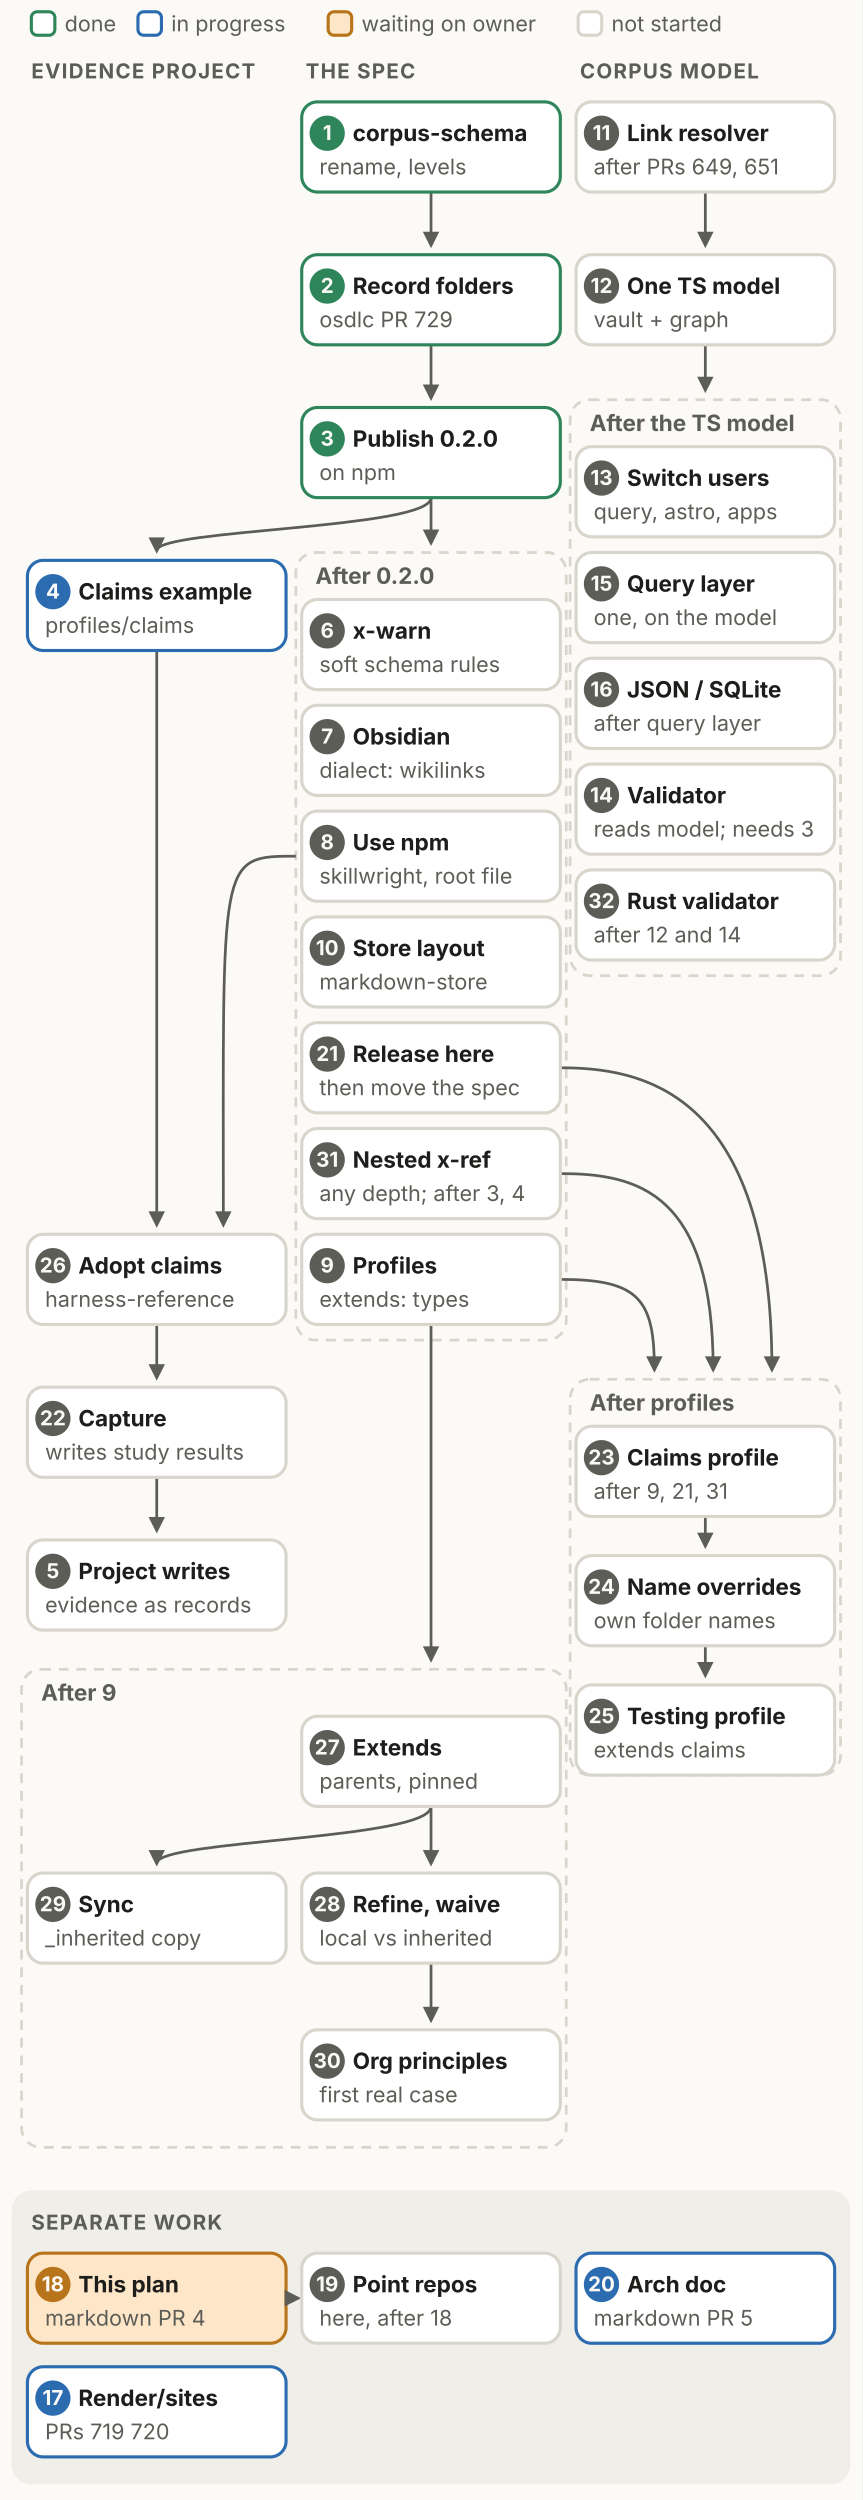
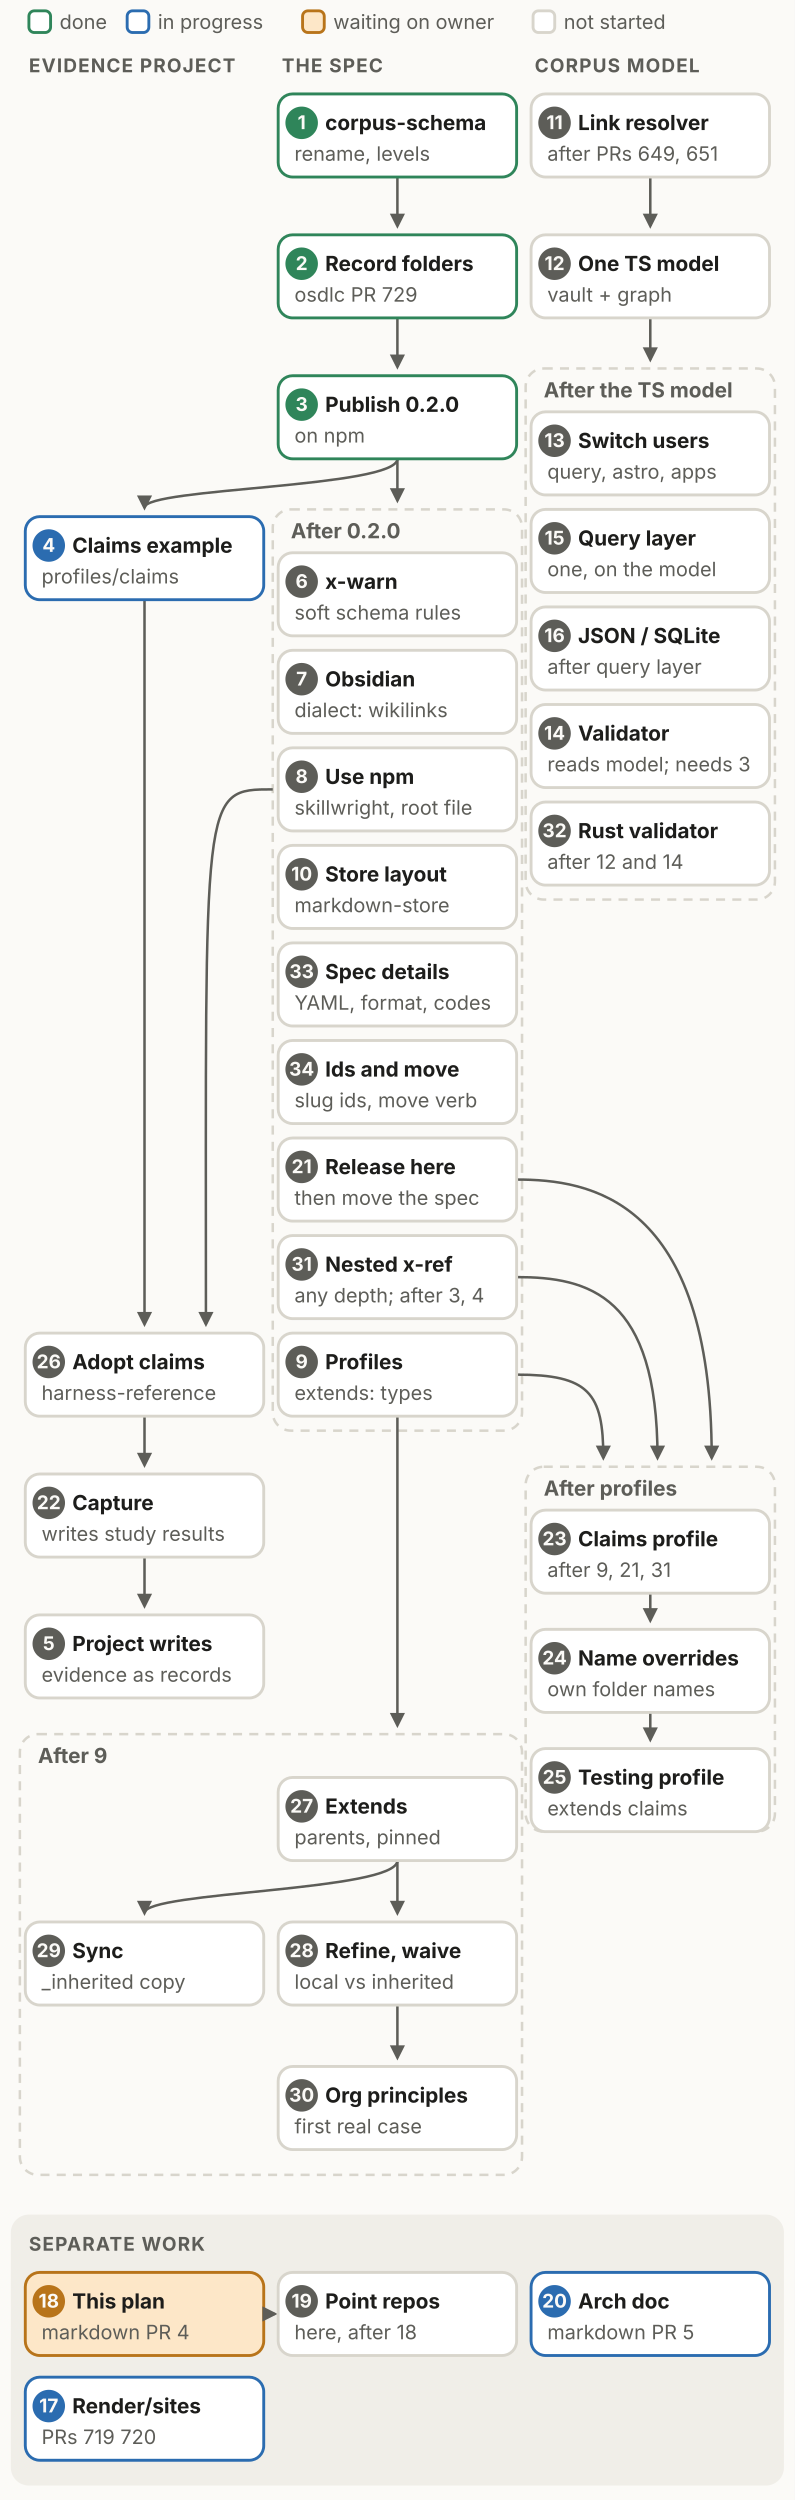
- <svg xmlns="http://www.w3.org/2000/svg" viewBox="0 0 440 1276" width="880" font-family="system-ui, -apple-system, Segoe UI, sans-serif" role="img" aria-label="The task graph, with status and what must come first">
+ <svg xmlns="http://www.w3.org/2000/svg" viewBox="0 0 440 1384" width="880" font-family="system-ui, -apple-system, Segoe UI, sans-serif" role="img" aria-label="The task graph, with status and what must come first">
  <style>
.bg{fill:#fbfaf7} .band{fill:#f0eee8}
.rl{font-size:15px;font-weight:650;fill:#1d1d1b} .rs{font-size:12px;fill:#5d5d58}
.lang{font-size:10.5px;font-weight:700;letter-spacing:.06em;fill:#5d5d58}
.chip rect{fill:#ffffff;stroke-width:1.5} .chip.later rect{fill:none;stroke-dasharray:5 4}
.cn{font-size:13px;font-weight:650;fill:#1d1d1b} .cs{font-size:11px;fill:#5d5d58}
.r-osdlc rect{stroke:#2f855a} .r-osdlc .dot{fill:#2f855a}
.r-md rect{stroke:#b83280} .r-md .dot{fill:#b83280}
.r-dev rect{stroke:#2b6cb0} .r-dev .dot{fill:#2b6cb0}
.r-ont rect{stroke:#6b46c1} .r-ont .dot{fill:#6b46c1}
.r-sw rect{stroke:#c05621} .r-sw .dot{fill:#c05621}
.fb rect{fill:#fde8e8;stroke:#c53030} .fb text{font-size:10.5px;font-weight:700;fill:#c53030}
.dup{stroke:#c53030;stroke-width:1.6;stroke-dasharray:4 3}
.edge{fill:none;stroke:#5d5d58;stroke-width:1.4} .ahp{fill:#5d5d58}
.lvl rect{fill:#ffffff;stroke:#d8d5cc} .prof rect{fill:#fde7c8;stroke:#b8741a}
.tie{stroke:#b8741a;stroke-width:1.6;fill:none}
.task rect{stroke-width:1.6} .tt{font-size:11.5px;font-weight:650;fill:#1d1d1b}
.tn{fill:#1d1d1b} .tnt{font-size:10.5px;font-weight:700;fill:#fbfaf7}
.t-done rect{fill:#ffffff;stroke:#2f855a} .t-done .tn{fill:#2f855a}
.t-doing rect{fill:#ffffff;stroke:#2b6cb0} .t-doing .tn{fill:#2b6cb0}
.t-owner rect{fill:#fde7c8;stroke:#b8741a} .t-owner .tn{fill:#b8741a}
.t-todo rect{fill:#ffffff;stroke:#d8d5cc} .t-todo .tn{fill:#5d5d58}
.group{fill:none;stroke:#d8d5cc;stroke-width:1.4;stroke-dasharray:5 4} .gt{font-size:11.5px;font-weight:650;fill:#5d5d58}
@media (prefers-color-scheme: dark) {
.bg{fill:#16161a} .band{fill:#222227}
.rl{font-size:15px;font-weight:650;fill:#ececea} .rs{font-size:12px;fill:#a3a39d}
.lang{font-size:10.5px;font-weight:700;letter-spacing:.06em;fill:#a3a39d}
.chip rect{fill:#2b2b31;stroke-width:1.5} .chip.later rect{fill:none;stroke-dasharray:5 4}
.cn{font-size:13px;font-weight:650;fill:#ececea} .cs{font-size:11px;fill:#a3a39d}
.r-osdlc rect{stroke:#68d391} .r-osdlc .dot{fill:#68d391}
.r-md rect{stroke:#f687b3} .r-md .dot{fill:#f687b3}
.r-dev rect{stroke:#63b3ed} .r-dev .dot{fill:#63b3ed}
.r-ont rect{stroke:#b794f4} .r-ont .dot{fill:#b794f4}
.r-sw rect{stroke:#f6ad55} .r-sw .dot{fill:#f6ad55}
.fb rect{fill:#3b1d1d;stroke:#fc8181} .fb text{font-size:10.5px;font-weight:700;fill:#fc8181}
.dup{stroke:#fc8181;stroke-width:1.6;stroke-dasharray:4 3}
.edge{fill:none;stroke:#a3a39d;stroke-width:1.4} .ahp{fill:#a3a39d}
.lvl rect{fill:#2b2b31;stroke:#3a3a40} .prof rect{fill:#3d2f1c;stroke:#f6ad55}
.tie{stroke:#f6ad55;stroke-width:1.6;fill:none}
.task rect{stroke-width:1.6} .tt{font-size:11.5px;font-weight:650;fill:#ececea}
.tn{fill:#ececea} .tnt{font-size:10.5px;font-weight:700;fill:#16161a}
.t-done rect{fill:#2b2b31;stroke:#68d391} .t-done .tn{fill:#68d391}
.t-doing rect{fill:#2b2b31;stroke:#63b3ed} .t-doing .tn{fill:#63b3ed}
.t-owner rect{fill:#3d2f1c;stroke:#f6ad55} .t-owner .tn{fill:#f6ad55}
.t-todo rect{fill:#2b2b31;stroke:#3a3a40} .t-todo .tn{fill:#a3a39d}
.group{fill:none;stroke:#3a3a40;stroke-width:1.4;stroke-dasharray:5 4} .gt{font-size:11.5px;font-weight:650;fill:#a3a39d}
}</style>
-   <rect class="bg" width="440" height="1276" />
+   <rect class="bg" width="440" height="1384" />
  <defs>
    <marker id="ah" viewBox="0 0 10 10" refX="8" refY="5" markerWidth="6" markerHeight="6" orient="auto">
      <path d="M0,0L10,5L0,10z" class="ahp" />
    </marker>
  </defs>
  <g class="task t-done">
    <rect x="16" y="6" width="12" height="12" rx="3" />
  </g>
  <text class="cs" x="33" y="16">done</text>
  <g class="task t-doing">
    <rect x="70.4" y="6" width="12" height="12" rx="3" />
  </g>
  <text class="cs" x="87.4" y="16">in progress</text>
  <g class="task t-owner">
    <rect x="167.5" y="6" width="12" height="12" rx="3" />
  </g>
  <text class="cs" x="184.5" y="16">waiting on owner</text>
  <g class="task t-todo">
    <rect x="295.1" y="6" width="12" height="12" rx="3" />
  </g>
  <text class="cs" x="312.1" y="16">not started</text>
  <text class="lang" x="16" y="40">EVIDENCE PROJECT</text>
  <text class="lang" x="156" y="40">THE SPEC</text>
  <text class="lang" x="296" y="40">CORPUS MODEL</text>
-   <rect class="group" x="151" y="282" width="138" height="402" rx="10" />
+   <rect class="group" x="151" y="282" width="138" height="510" rx="10" />
  <text class="gt" x="161" y="298">After 0.2.0</text>
  <path class="edge" d="M220.0,254 C220.0,268.0 220.0,268.0 220.0,277" marker-end="url(#ah)" />
  <rect class="group" x="291" y="204" width="138" height="294" rx="10" />
  <text class="gt" x="301" y="220">After the TS model</text>
  <path class="edge" d="M360.0,176 C360.0,190.0 360.0,190.0 360.0,199" marker-end="url(#ah)" />
-   <path class="edge" d="M80.0,332 C80.0,481.0 80.0,481.0 80.0,625" marker-end="url(#ah)" />
-   <path class="edge" d="M80.0,676 C80.0,692.0 80.0,692.0 80.0,703" marker-end="url(#ah)" />
-   <path class="edge" d="M80.0,754 C80.0,770.0 80.0,770.0 80.0,781" marker-end="url(#ah)" />
-   <path class="edge" d="M151,437.0 C111,437.0 114,437.0 114,625" marker-end="url(#ah)" />
-   <rect class="group" x="291" y="704" width="138" height="202" rx="10" />
-   <text class="gt" x="301" y="720">After profiles</text>
-   <path class="edge" d="M360.0,774 C360.0,784.0 360.0,784.0 360.0,789" marker-end="url(#ah)" />
-   <path class="edge" d="M360.0,840 C360.0,850.0 360.0,850.0 360.0,855" marker-end="url(#ah)" />
-   <path class="edge" d="M286,545.0 C326,545.0 394,555.0 394,699" marker-end="url(#ah)" />
-   <path class="edge" d="M286,599.0 C326,599.0 364,609.0 364,699" marker-end="url(#ah)" />
-   <path class="edge" d="M286,653.0 C326,653.0 334,663.0 334,699" marker-end="url(#ah)" />
-   <rect class="group" x="11" y="852" width="278" height="244" rx="10" />
-   <text class="gt" x="21" y="868">After 9</text>
-   <path class="edge" d="M220.0,922 C220.0,939.0 220.0,939.0 220.0,951" marker-end="url(#ah)" />
-   <path class="edge" d="M220.0,1002 C220.0,1019.0 220.0,1019.0 220.0,1031" marker-end="url(#ah)" />
-   <path class="edge" d="M220.0,922 C220.0,939.0 80.0,939.0 80.0,951" marker-end="url(#ah)" />
-   <path class="edge" d="M220.0,676 C220.0,764.0 220.0,764.0 220.0,847" marker-end="url(#ah)" />
+   <path class="edge" d="M80.0,332 C80.0,535.0 80.0,535.0 80.0,733" marker-end="url(#ah)" />
+   <path class="edge" d="M80.0,784 C80.0,800.0 80.0,800.0 80.0,811" marker-end="url(#ah)" />
+   <path class="edge" d="M80.0,862 C80.0,878.0 80.0,878.0 80.0,889" marker-end="url(#ah)" />
+   <path class="edge" d="M151,437.0 C111,437.0 114,437.0 114,733" marker-end="url(#ah)" />
+   <rect class="group" x="291" y="812" width="138" height="202" rx="10" />
+   <text class="gt" x="301" y="828">After profiles</text>
+   <path class="edge" d="M360.0,882 C360.0,892.0 360.0,892.0 360.0,897" marker-end="url(#ah)" />
+   <path class="edge" d="M360.0,948 C360.0,958.0 360.0,958.0 360.0,963" marker-end="url(#ah)" />
+   <path class="edge" d="M286,653.0 C326,653.0 394,663.0 394,807" marker-end="url(#ah)" />
+   <path class="edge" d="M286,707.0 C326,707.0 364,717.0 364,807" marker-end="url(#ah)" />
+   <path class="edge" d="M286,761.0 C326,761.0 334,771.0 334,807" marker-end="url(#ah)" />
+   <rect class="group" x="11" y="960" width="278" height="244" rx="10" />
+   <text class="gt" x="21" y="976">After 9</text>
+   <path class="edge" d="M220.0,1030 C220.0,1047.0 220.0,1047.0 220.0,1059" marker-end="url(#ah)" />
+   <path class="edge" d="M220.0,1110 C220.0,1127.0 220.0,1127.0 220.0,1139" marker-end="url(#ah)" />
+   <path class="edge" d="M220.0,1030 C220.0,1047.0 80.0,1047.0 80.0,1059" marker-end="url(#ah)" />
+   <path class="edge" d="M220.0,784 C220.0,872.0 220.0,872.0 220.0,955" marker-end="url(#ah)" />
  <path class="edge" d="M220.0,98 C220.0,114.0 220.0,114.0 220.0,125" marker-end="url(#ah)" />
  <path class="edge" d="M360.0,98 C360.0,114.0 360.0,114.0 360.0,125" marker-end="url(#ah)" />
  <path class="edge" d="M220.0,176 C220.0,192.0 220.0,192.0 220.0,203" marker-end="url(#ah)" />
  <path class="edge" d="M220.0,254 C220.0,270.0 80.0,270.0 80.0,281" marker-end="url(#ah)" />
  <g class="task t-doing">
    <rect x="14" y="286" width="132" height="46" rx="8" />
    <circle cx="27" cy="302" r="9" class="tn" />
    <text x="27" y="305.5" text-anchor="middle" class="tnt">4</text>
    <text x="40" y="306" class="tt">Claims example</text>
    <text x="23" y="323" class="cs">profiles/claims</text>
  </g>
  <g class="task t-done">
    <rect x="154" y="52" width="132" height="46" rx="8" />
    <circle cx="167" cy="68" r="9" class="tn" />
    <text x="167" y="71.5" text-anchor="middle" class="tnt">1</text>
    <text x="180" y="72" class="tt">corpus-schema</text>
    <text x="163" y="89" class="cs">rename, levels</text>
  </g>
  <g class="task t-todo">
    <rect x="294" y="52" width="132" height="46" rx="8" />
    <circle cx="307" cy="68" r="9" class="tn" />
    <text x="307" y="71.5" text-anchor="middle" class="tnt">11</text>
    <text x="320" y="72" class="tt">Link resolver</text>
    <text x="303" y="89" class="cs">after PRs 649, 651</text>
  </g>
  <g class="task t-done">
    <rect x="154" y="130" width="132" height="46" rx="8" />
    <circle cx="167" cy="146" r="9" class="tn" />
    <text x="167" y="149.5" text-anchor="middle" class="tnt">2</text>
    <text x="180" y="150" class="tt">Record folders</text>
    <text x="163" y="167" class="cs">osdlc PR 729</text>
  </g>
  <g class="task t-todo">
    <rect x="294" y="130" width="132" height="46" rx="8" />
    <circle cx="307" cy="146" r="9" class="tn" />
    <text x="307" y="149.5" text-anchor="middle" class="tnt">12</text>
    <text x="320" y="150" class="tt">One TS model</text>
    <text x="303" y="167" class="cs">vault + graph</text>
  </g>
  <g class="task t-done">
    <rect x="154" y="208" width="132" height="46" rx="8" />
    <circle cx="167" cy="224" r="9" class="tn" />
    <text x="167" y="227.5" text-anchor="middle" class="tnt">3</text>
    <text x="180" y="228" class="tt">Publish 0.2.0</text>
    <text x="163" y="245" class="cs">on npm</text>
  </g>
  <g class="task t-todo">
    <rect x="154" y="306" width="132" height="46" rx="8" />
    <circle cx="167" cy="322" r="9" class="tn" />
    <text x="167" y="325.5" text-anchor="middle" class="tnt">6</text>
    <text x="180" y="326" class="tt">x-warn</text>
    <text x="163" y="343" class="cs">soft schema rules</text>
  </g>
  <g class="task t-todo">
    <rect x="154" y="360" width="132" height="46" rx="8" />
    <circle cx="167" cy="376" r="9" class="tn" />
    <text x="167" y="379.5" text-anchor="middle" class="tnt">7</text>
    <text x="180" y="380" class="tt">Obsidian</text>
    <text x="163" y="397" class="cs">dialect: wikilinks</text>
  </g>
  <g class="task t-todo">
    <rect x="154" y="414" width="132" height="46" rx="8" />
    <circle cx="167" cy="430" r="9" class="tn" />
    <text x="167" y="433.5" text-anchor="middle" class="tnt">8</text>
    <text x="180" y="434" class="tt">Use npm</text>
    <text x="163" y="451" class="cs">skillwright, root file</text>
  </g>
  <g class="task t-todo">
    <rect x="154" y="468" width="132" height="46" rx="8" />
    <circle cx="167" cy="484" r="9" class="tn" />
    <text x="167" y="487.5" text-anchor="middle" class="tnt">10</text>
    <text x="180" y="488" class="tt">Store layout</text>
    <text x="163" y="505" class="cs">markdown-store</text>
  </g>
  <g class="task t-todo">
    <rect x="154" y="522" width="132" height="46" rx="8" />
    <circle cx="167" cy="538" r="9" class="tn" />
-     <text x="167" y="541.5" text-anchor="middle" class="tnt">21</text>
-     <text x="180" y="542" class="tt">Release here</text>
-     <text x="163" y="559" class="cs">then move the spec</text>
+     <text x="167" y="541.5" text-anchor="middle" class="tnt">33</text>
+     <text x="180" y="542" class="tt">Spec details</text>
+     <text x="163" y="559" class="cs">YAML, format, codes</text>
  </g>
  <g class="task t-todo">
    <rect x="154" y="576" width="132" height="46" rx="8" />
    <circle cx="167" cy="592" r="9" class="tn" />
-     <text x="167" y="595.5" text-anchor="middle" class="tnt">31</text>
-     <text x="180" y="596" class="tt">Nested x-ref</text>
-     <text x="163" y="613" class="cs">any depth; after 3, 4</text>
+     <text x="167" y="595.5" text-anchor="middle" class="tnt">34</text>
+     <text x="180" y="596" class="tt">Ids and move</text>
+     <text x="163" y="613" class="cs">slug ids, move verb</text>
  </g>
  <g class="task t-todo">
    <rect x="154" y="630" width="132" height="46" rx="8" />
    <circle cx="167" cy="646" r="9" class="tn" />
-     <text x="167" y="649.5" text-anchor="middle" class="tnt">9</text>
-     <text x="180" y="650" class="tt">Profiles</text>
-     <text x="163" y="667" class="cs">extends: types</text>
+     <text x="167" y="649.5" text-anchor="middle" class="tnt">21</text>
+     <text x="180" y="650" class="tt">Release here</text>
+     <text x="163" y="667" class="cs">then move the spec</text>
+   </g>
+   <g class="task t-todo">
+     <rect x="154" y="684" width="132" height="46" rx="8" />
+     <circle cx="167" cy="700" r="9" class="tn" />
+     <text x="167" y="703.5" text-anchor="middle" class="tnt">31</text>
+     <text x="180" y="704" class="tt">Nested x-ref</text>
+     <text x="163" y="721" class="cs">any depth; after 3, 4</text>
+   </g>
+   <g class="task t-todo">
+     <rect x="154" y="738" width="132" height="46" rx="8" />
+     <circle cx="167" cy="754" r="9" class="tn" />
+     <text x="167" y="757.5" text-anchor="middle" class="tnt">9</text>
+     <text x="180" y="758" class="tt">Profiles</text>
+     <text x="163" y="775" class="cs">extends: types</text>
  </g>
  <g class="task t-todo">
    <rect x="294" y="228" width="132" height="46" rx="8" />
    <circle cx="307" cy="244" r="9" class="tn" />
    <text x="307" y="247.5" text-anchor="middle" class="tnt">13</text>
    <text x="320" y="248" class="tt">Switch users</text>
    <text x="303" y="265" class="cs">query, astro, apps</text>
  </g>
  <g class="task t-todo">
    <rect x="294" y="282" width="132" height="46" rx="8" />
    <circle cx="307" cy="298" r="9" class="tn" />
    <text x="307" y="301.5" text-anchor="middle" class="tnt">15</text>
    <text x="320" y="302" class="tt">Query layer</text>
    <text x="303" y="319" class="cs">one, on the model</text>
  </g>
  <g class="task t-todo">
    <rect x="294" y="336" width="132" height="46" rx="8" />
    <circle cx="307" cy="352" r="9" class="tn" />
    <text x="307" y="355.5" text-anchor="middle" class="tnt">16</text>
    <text x="320" y="356" class="tt">JSON / SQLite</text>
    <text x="303" y="373" class="cs">after query layer</text>
  </g>
  <g class="task t-todo">
    <rect x="294" y="390" width="132" height="46" rx="8" />
    <circle cx="307" cy="406" r="9" class="tn" />
    <text x="307" y="409.5" text-anchor="middle" class="tnt">14</text>
    <text x="320" y="410" class="tt">Validator</text>
    <text x="303" y="427" class="cs">reads model; needs 3</text>
  </g>
  <g class="task t-todo">
    <rect x="294" y="444" width="132" height="46" rx="8" />
    <circle cx="307" cy="460" r="9" class="tn" />
    <text x="307" y="463.5" text-anchor="middle" class="tnt">32</text>
    <text x="320" y="464" class="tt">Rust validator</text>
    <text x="303" y="481" class="cs">after 12 and 14</text>
  </g>
  <g class="task t-todo">
-     <rect x="14" y="630" width="132" height="46" rx="8" />
-     <circle cx="27" cy="646" r="9" class="tn" />
-     <text x="27" y="649.5" text-anchor="middle" class="tnt">26</text>
-     <text x="40" y="650" class="tt">Adopt claims</text>
-     <text x="23" y="667" class="cs">harness-reference</text>
-   </g>
-   <g class="task t-todo">
-     <rect x="14" y="708" width="132" height="46" rx="8" />
-     <circle cx="27" cy="724" r="9" class="tn" />
-     <text x="27" y="727.5" text-anchor="middle" class="tnt">22</text>
-     <text x="40" y="728" class="tt">Capture</text>
-     <text x="23" y="745" class="cs">writes study results</text>
-   </g>
-   <g class="task t-todo">
-     <rect x="14" y="786" width="132" height="46" rx="8" />
-     <circle cx="27" cy="802" r="9" class="tn" />
-     <text x="27" y="805.5" text-anchor="middle" class="tnt">5</text>
-     <text x="40" y="806" class="tt">Project writes</text>
-     <text x="23" y="823" class="cs">evidence as records</text>
-   </g>
-   <g class="task t-todo">
-     <rect x="294" y="728" width="132" height="46" rx="8" />
-     <circle cx="307" cy="744" r="9" class="tn" />
-     <text x="307" y="747.5" text-anchor="middle" class="tnt">23</text>
-     <text x="320" y="748" class="tt">Claims profile</text>
-     <text x="303" y="765" class="cs">after 9, 21, 31</text>
-   </g>
-   <g class="task t-todo">
-     <rect x="294" y="794" width="132" height="46" rx="8" />
-     <circle cx="307" cy="810" r="9" class="tn" />
-     <text x="307" y="813.5" text-anchor="middle" class="tnt">24</text>
-     <text x="320" y="814" class="tt">Name overrides</text>
-     <text x="303" y="831" class="cs">own folder names</text>
-   </g>
-   <g class="task t-todo">
-     <rect x="294" y="860" width="132" height="46" rx="8" />
-     <circle cx="307" cy="876" r="9" class="tn" />
-     <text x="307" y="879.5" text-anchor="middle" class="tnt">25</text>
-     <text x="320" y="880" class="tt">Testing profile</text>
-     <text x="303" y="897" class="cs">extends claims</text>
-   </g>
-   <g class="task t-todo">
-     <rect x="154" y="876" width="132" height="46" rx="8" />
-     <circle cx="167" cy="892" r="9" class="tn" />
-     <text x="167" y="895.5" text-anchor="middle" class="tnt">27</text>
-     <text x="180" y="896" class="tt">Extends</text>
-     <text x="163" y="913" class="cs">parents, pinned</text>
-   </g>
-   <g class="task t-todo">
-     <rect x="154" y="956" width="132" height="46" rx="8" />
-     <circle cx="167" cy="972" r="9" class="tn" />
-     <text x="167" y="975.5" text-anchor="middle" class="tnt">28</text>
-     <text x="180" y="976" class="tt">Refine, waive</text>
-     <text x="163" y="993" class="cs">local vs inherited</text>
-   </g>
-   <g class="task t-todo">
-     <rect x="14" y="956" width="132" height="46" rx="8" />
-     <circle cx="27" cy="972" r="9" class="tn" />
-     <text x="27" y="975.5" text-anchor="middle" class="tnt">29</text>
-     <text x="40" y="976" class="tt">Sync</text>
-     <text x="23" y="993" class="cs">_inherited copy</text>
-   </g>
-   <g class="task t-todo">
-     <rect x="154" y="1036" width="132" height="46" rx="8" />
-     <circle cx="167" cy="1052" r="9" class="tn" />
-     <text x="167" y="1055.5" text-anchor="middle" class="tnt">30</text>
-     <text x="180" y="1056" class="tt">Org principles</text>
-     <text x="163" y="1073" class="cs">first real case</text>
-   </g>
-   <rect class="band" x="6" y="1118" width="428" height="150" rx="10" />
-   <text class="lang" x="16" y="1138">SEPARATE WORK</text>
+     <rect x="14" y="738" width="132" height="46" rx="8" />
+     <circle cx="27" cy="754" r="9" class="tn" />
+     <text x="27" y="757.5" text-anchor="middle" class="tnt">26</text>
+     <text x="40" y="758" class="tt">Adopt claims</text>
+     <text x="23" y="775" class="cs">harness-reference</text>
+   </g>
+   <g class="task t-todo">
+     <rect x="14" y="816" width="132" height="46" rx="8" />
+     <circle cx="27" cy="832" r="9" class="tn" />
+     <text x="27" y="835.5" text-anchor="middle" class="tnt">22</text>
+     <text x="40" y="836" class="tt">Capture</text>
+     <text x="23" y="853" class="cs">writes study results</text>
+   </g>
+   <g class="task t-todo">
+     <rect x="14" y="894" width="132" height="46" rx="8" />
+     <circle cx="27" cy="910" r="9" class="tn" />
+     <text x="27" y="913.5" text-anchor="middle" class="tnt">5</text>
+     <text x="40" y="914" class="tt">Project writes</text>
+     <text x="23" y="931" class="cs">evidence as records</text>
+   </g>
+   <g class="task t-todo">
+     <rect x="294" y="836" width="132" height="46" rx="8" />
+     <circle cx="307" cy="852" r="9" class="tn" />
+     <text x="307" y="855.5" text-anchor="middle" class="tnt">23</text>
+     <text x="320" y="856" class="tt">Claims profile</text>
+     <text x="303" y="873" class="cs">after 9, 21, 31</text>
+   </g>
+   <g class="task t-todo">
+     <rect x="294" y="902" width="132" height="46" rx="8" />
+     <circle cx="307" cy="918" r="9" class="tn" />
+     <text x="307" y="921.5" text-anchor="middle" class="tnt">24</text>
+     <text x="320" y="922" class="tt">Name overrides</text>
+     <text x="303" y="939" class="cs">own folder names</text>
+   </g>
+   <g class="task t-todo">
+     <rect x="294" y="968" width="132" height="46" rx="8" />
+     <circle cx="307" cy="984" r="9" class="tn" />
+     <text x="307" y="987.5" text-anchor="middle" class="tnt">25</text>
+     <text x="320" y="988" class="tt">Testing profile</text>
+     <text x="303" y="1005" class="cs">extends claims</text>
+   </g>
+   <g class="task t-todo">
+     <rect x="154" y="984" width="132" height="46" rx="8" />
+     <circle cx="167" cy="1000" r="9" class="tn" />
+     <text x="167" y="1003.5" text-anchor="middle" class="tnt">27</text>
+     <text x="180" y="1004" class="tt">Extends</text>
+     <text x="163" y="1021" class="cs">parents, pinned</text>
+   </g>
+   <g class="task t-todo">
+     <rect x="154" y="1064" width="132" height="46" rx="8" />
+     <circle cx="167" cy="1080" r="9" class="tn" />
+     <text x="167" y="1083.5" text-anchor="middle" class="tnt">28</text>
+     <text x="180" y="1084" class="tt">Refine, waive</text>
+     <text x="163" y="1101" class="cs">local vs inherited</text>
+   </g>
+   <g class="task t-todo">
+     <rect x="14" y="1064" width="132" height="46" rx="8" />
+     <circle cx="27" cy="1080" r="9" class="tn" />
+     <text x="27" y="1083.5" text-anchor="middle" class="tnt">29</text>
+     <text x="40" y="1084" class="tt">Sync</text>
+     <text x="23" y="1101" class="cs">_inherited copy</text>
+   </g>
+   <g class="task t-todo">
+     <rect x="154" y="1144" width="132" height="46" rx="8" />
+     <circle cx="167" cy="1160" r="9" class="tn" />
+     <text x="167" y="1163.5" text-anchor="middle" class="tnt">30</text>
+     <text x="180" y="1164" class="tt">Org principles</text>
+     <text x="163" y="1181" class="cs">first real case</text>
+   </g>
+   <rect class="band" x="6" y="1226" width="428" height="150" rx="10" />
+   <text class="lang" x="16" y="1246">SEPARATE WORK</text>
  <g class="task t-owner">
-     <rect x="14" y="1150" width="132" height="46" rx="8" />
-     <circle cx="27" cy="1166" r="9" class="tn" />
-     <text x="27" y="1169.5" text-anchor="middle" class="tnt">18</text>
-     <text x="40" y="1170" class="tt">This plan</text>
-     <text x="23" y="1187" class="cs">markdown PR 4</text>
-   </g>
-   <line class="edge" x1="147" y1="1173.0" x2="152" y2="1173.0" marker-end="url(#ah)" />
-   <g class="task t-todo">
-     <rect x="154" y="1150" width="132" height="46" rx="8" />
-     <circle cx="167" cy="1166" r="9" class="tn" />
-     <text x="167" y="1169.5" text-anchor="middle" class="tnt">19</text>
-     <text x="180" y="1170" class="tt">Point repos</text>
-     <text x="163" y="1187" class="cs">here, after 18</text>
+     <rect x="14" y="1258" width="132" height="46" rx="8" />
+     <circle cx="27" cy="1274" r="9" class="tn" />
+     <text x="27" y="1277.5" text-anchor="middle" class="tnt">18</text>
+     <text x="40" y="1278" class="tt">This plan</text>
+     <text x="23" y="1295" class="cs">markdown PR 4</text>
+   </g>
+   <line class="edge" x1="147" y1="1281.0" x2="152" y2="1281.0" marker-end="url(#ah)" />
+   <g class="task t-todo">
+     <rect x="154" y="1258" width="132" height="46" rx="8" />
+     <circle cx="167" cy="1274" r="9" class="tn" />
+     <text x="167" y="1277.5" text-anchor="middle" class="tnt">19</text>
+     <text x="180" y="1278" class="tt">Point repos</text>
+     <text x="163" y="1295" class="cs">here, after 18</text>
  </g>
  <g class="task t-doing">
-     <rect x="294" y="1150" width="132" height="46" rx="8" />
-     <circle cx="307" cy="1166" r="9" class="tn" />
-     <text x="307" y="1169.5" text-anchor="middle" class="tnt">20</text>
-     <text x="320" y="1170" class="tt">Arch doc</text>
-     <text x="303" y="1187" class="cs">markdown PR 5</text>
+     <rect x="294" y="1258" width="132" height="46" rx="8" />
+     <circle cx="307" cy="1274" r="9" class="tn" />
+     <text x="307" y="1277.5" text-anchor="middle" class="tnt">20</text>
+     <text x="320" y="1278" class="tt">Arch doc</text>
+     <text x="303" y="1295" class="cs">markdown PR 5</text>
  </g>
  <g class="task t-doing">
-     <rect x="14" y="1208" width="132" height="46" rx="8" />
-     <circle cx="27" cy="1224" r="9" class="tn" />
-     <text x="27" y="1227.5" text-anchor="middle" class="tnt">17</text>
-     <text x="40" y="1228" class="tt">Render/sites</text>
-     <text x="23" y="1245" class="cs">PRs 719 720</text>
+     <rect x="14" y="1316" width="132" height="46" rx="8" />
+     <circle cx="27" cy="1332" r="9" class="tn" />
+     <text x="27" y="1335.5" text-anchor="middle" class="tnt">17</text>
+     <text x="40" y="1336" class="tt">Render/sites</text>
+     <text x="23" y="1353" class="cs">PRs 719 720</text>
  </g>
</svg>
